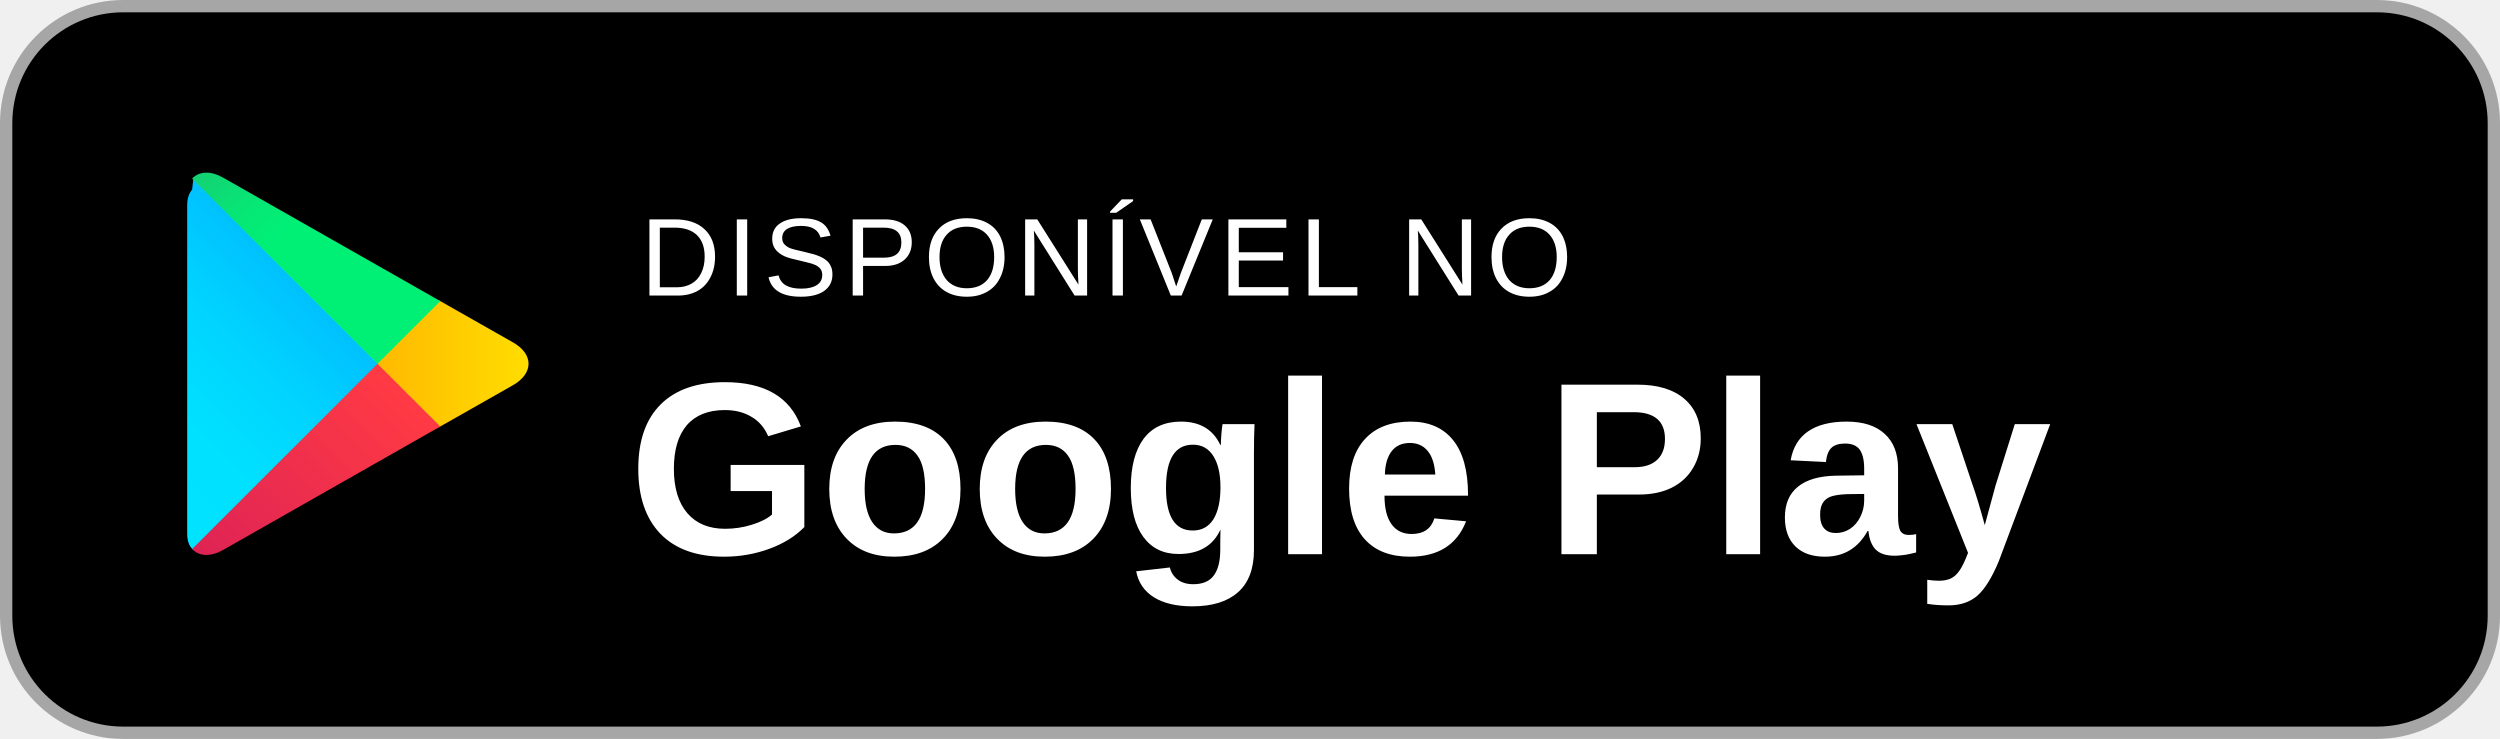
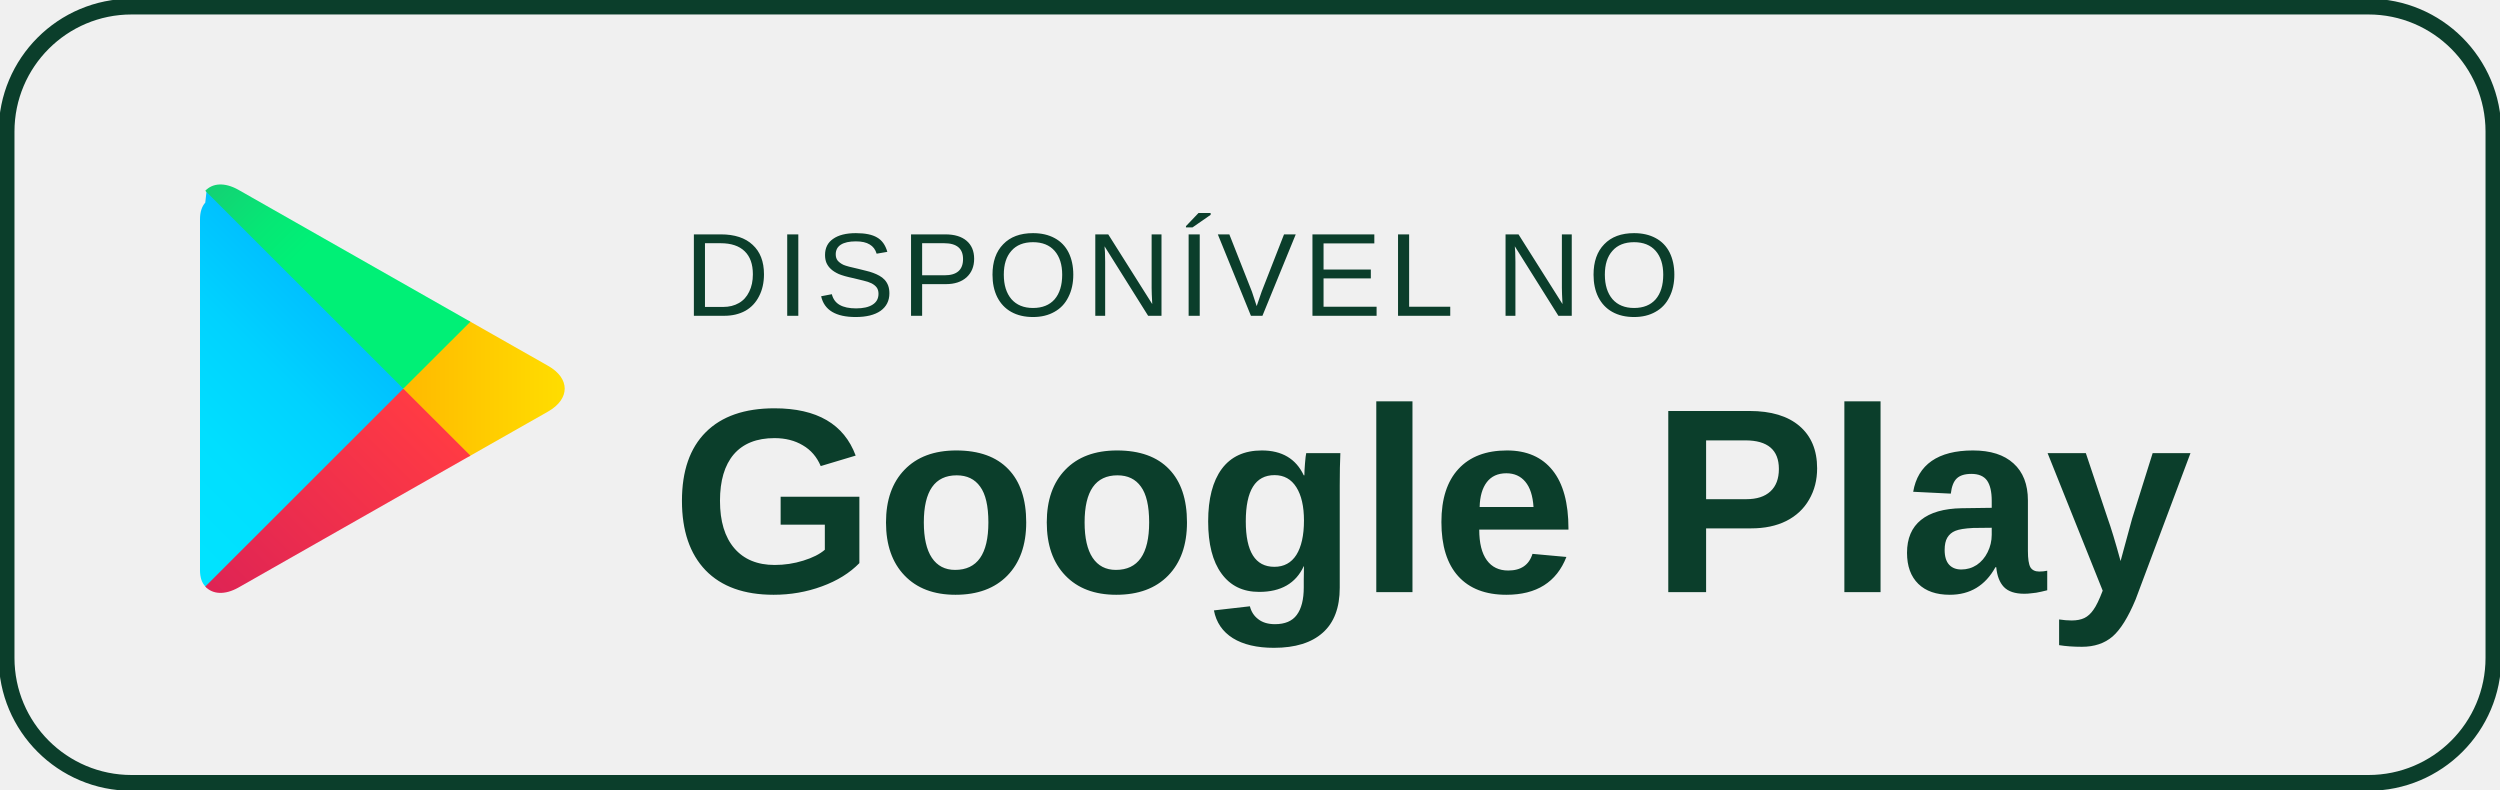
- <svg xmlns="http://www.w3.org/2000/svg" width="203" height="60" viewBox="0 0 203 60" role="img" aria-label="Disponível no Google Play">
-   <rect x="0.5" y="0.5" width="202" height="59" rx="9.5" fill="#000000" stroke="#A6A6A6" />
+ <svg xmlns="http://www.w3.org/2000/svg" width="190" height="60" viewBox="0 0 190 60" role="img" aria-label="Disponível no Google Play">
+   <rect x="0.5" y="0.5" width="189" height="59" rx="9.5" fill="none" stroke="#0b3e2b" stroke-width="1.2" />
  <g transform="translate(15 15)">
    <path d="M0.6 0.4C0.35 0.68 0.2 1.1 0.2 1.66V28.34C0.2 28.9 0.35 29.32 0.62 29.58L0.71 29.66L15.65 14.72V14.54V14.36L0.71 -0.58L0.6 0.4Z" fill="url(#a)" />
    <path d="M20.63 19.71L15.65 14.72V14.54V14.36L20.64 9.38L20.75 9.45L26.65 12.8C28.34 13.75 28.34 15.32 26.65 16.28L20.75 19.63L20.63 19.71Z" fill="url(#b)" />
    <path d="M20.75 19.63L15.65 14.54L0.6 29.58C1.16 30.17 2.07 30.24 3.11 29.66L20.75 19.63Z" fill="url(#c)" />
    <path d="M20.75 9.45L3.11 -0.58C2.07 -1.16 1.16 -1.09 0.6 -0.5L15.65 14.54L20.75 9.45Z" fill="url(#d)" />
    <defs>
      <linearGradient id="a" x1="14.32" y1="1.38" x2="-5.74" y2="21.44" gradientUnits="userSpaceOnUse">
        <stop stop-color="#00A0FF" />
        <stop offset="0.01" stop-color="#00A1FF" />
        <stop offset="0.26" stop-color="#00BEFF" />
        <stop offset="0.51" stop-color="#00D2FF" />
        <stop offset="0.76" stop-color="#00DFFF" />
        <stop offset="1" stop-color="#00E3FF" />
      </linearGradient>
      <linearGradient id="b" x1="28.85" y1="14.54" x2="-0.2" y2="14.54" gradientUnits="userSpaceOnUse">
        <stop stop-color="#FFE000" />
        <stop offset="0.41" stop-color="#FFBD00" />
        <stop offset="0.78" stop-color="#FFA500" />
        <stop offset="1" stop-color="#FF9C00" />
      </linearGradient>
      <linearGradient id="c" x1="17.98" y1="17.3" x2="-9.27" y2="44.55" gradientUnits="userSpaceOnUse">
        <stop stop-color="#FF3A44" />
        <stop offset="1" stop-color="#C31162" />
      </linearGradient>
      <linearGradient id="d" x1="-3.04" y1="-9.19" x2="9.13" y2="2.98" gradientUnits="userSpaceOnUse">
        <stop stop-color="#32A071" />
        <stop offset="0.07" stop-color="#2DA771" />
        <stop offset="0.48" stop-color="#15CF74" />
        <stop offset="0.8" stop-color="#06E775" />
        <stop offset="1" stop-color="#00F076" />
      </linearGradient>
    </defs>
  </g>
-   <text x="52" y="24" fill="#FFFFFF" font-family="Arial, Helvetica, sans-serif" font-size="9" letter-spacing="0.5">DISPONÍVEL NO</text>
-   <text x="51" y="45" fill="#FFFFFF" font-family="Arial, Helvetica, sans-serif" font-size="20" font-weight="600">Google Play</text>
+   <text x="52" y="24" fill="#0b3e2b" font-family="Arial, Helvetica, sans-serif" font-size="9" letter-spacing="0.5">DISPONÍVEL NO</text>
+   <text x="51" y="45" fill="#0b3e2b" font-family="Arial, Helvetica, sans-serif" font-size="20" font-weight="700">Google Play</text>
</svg>
